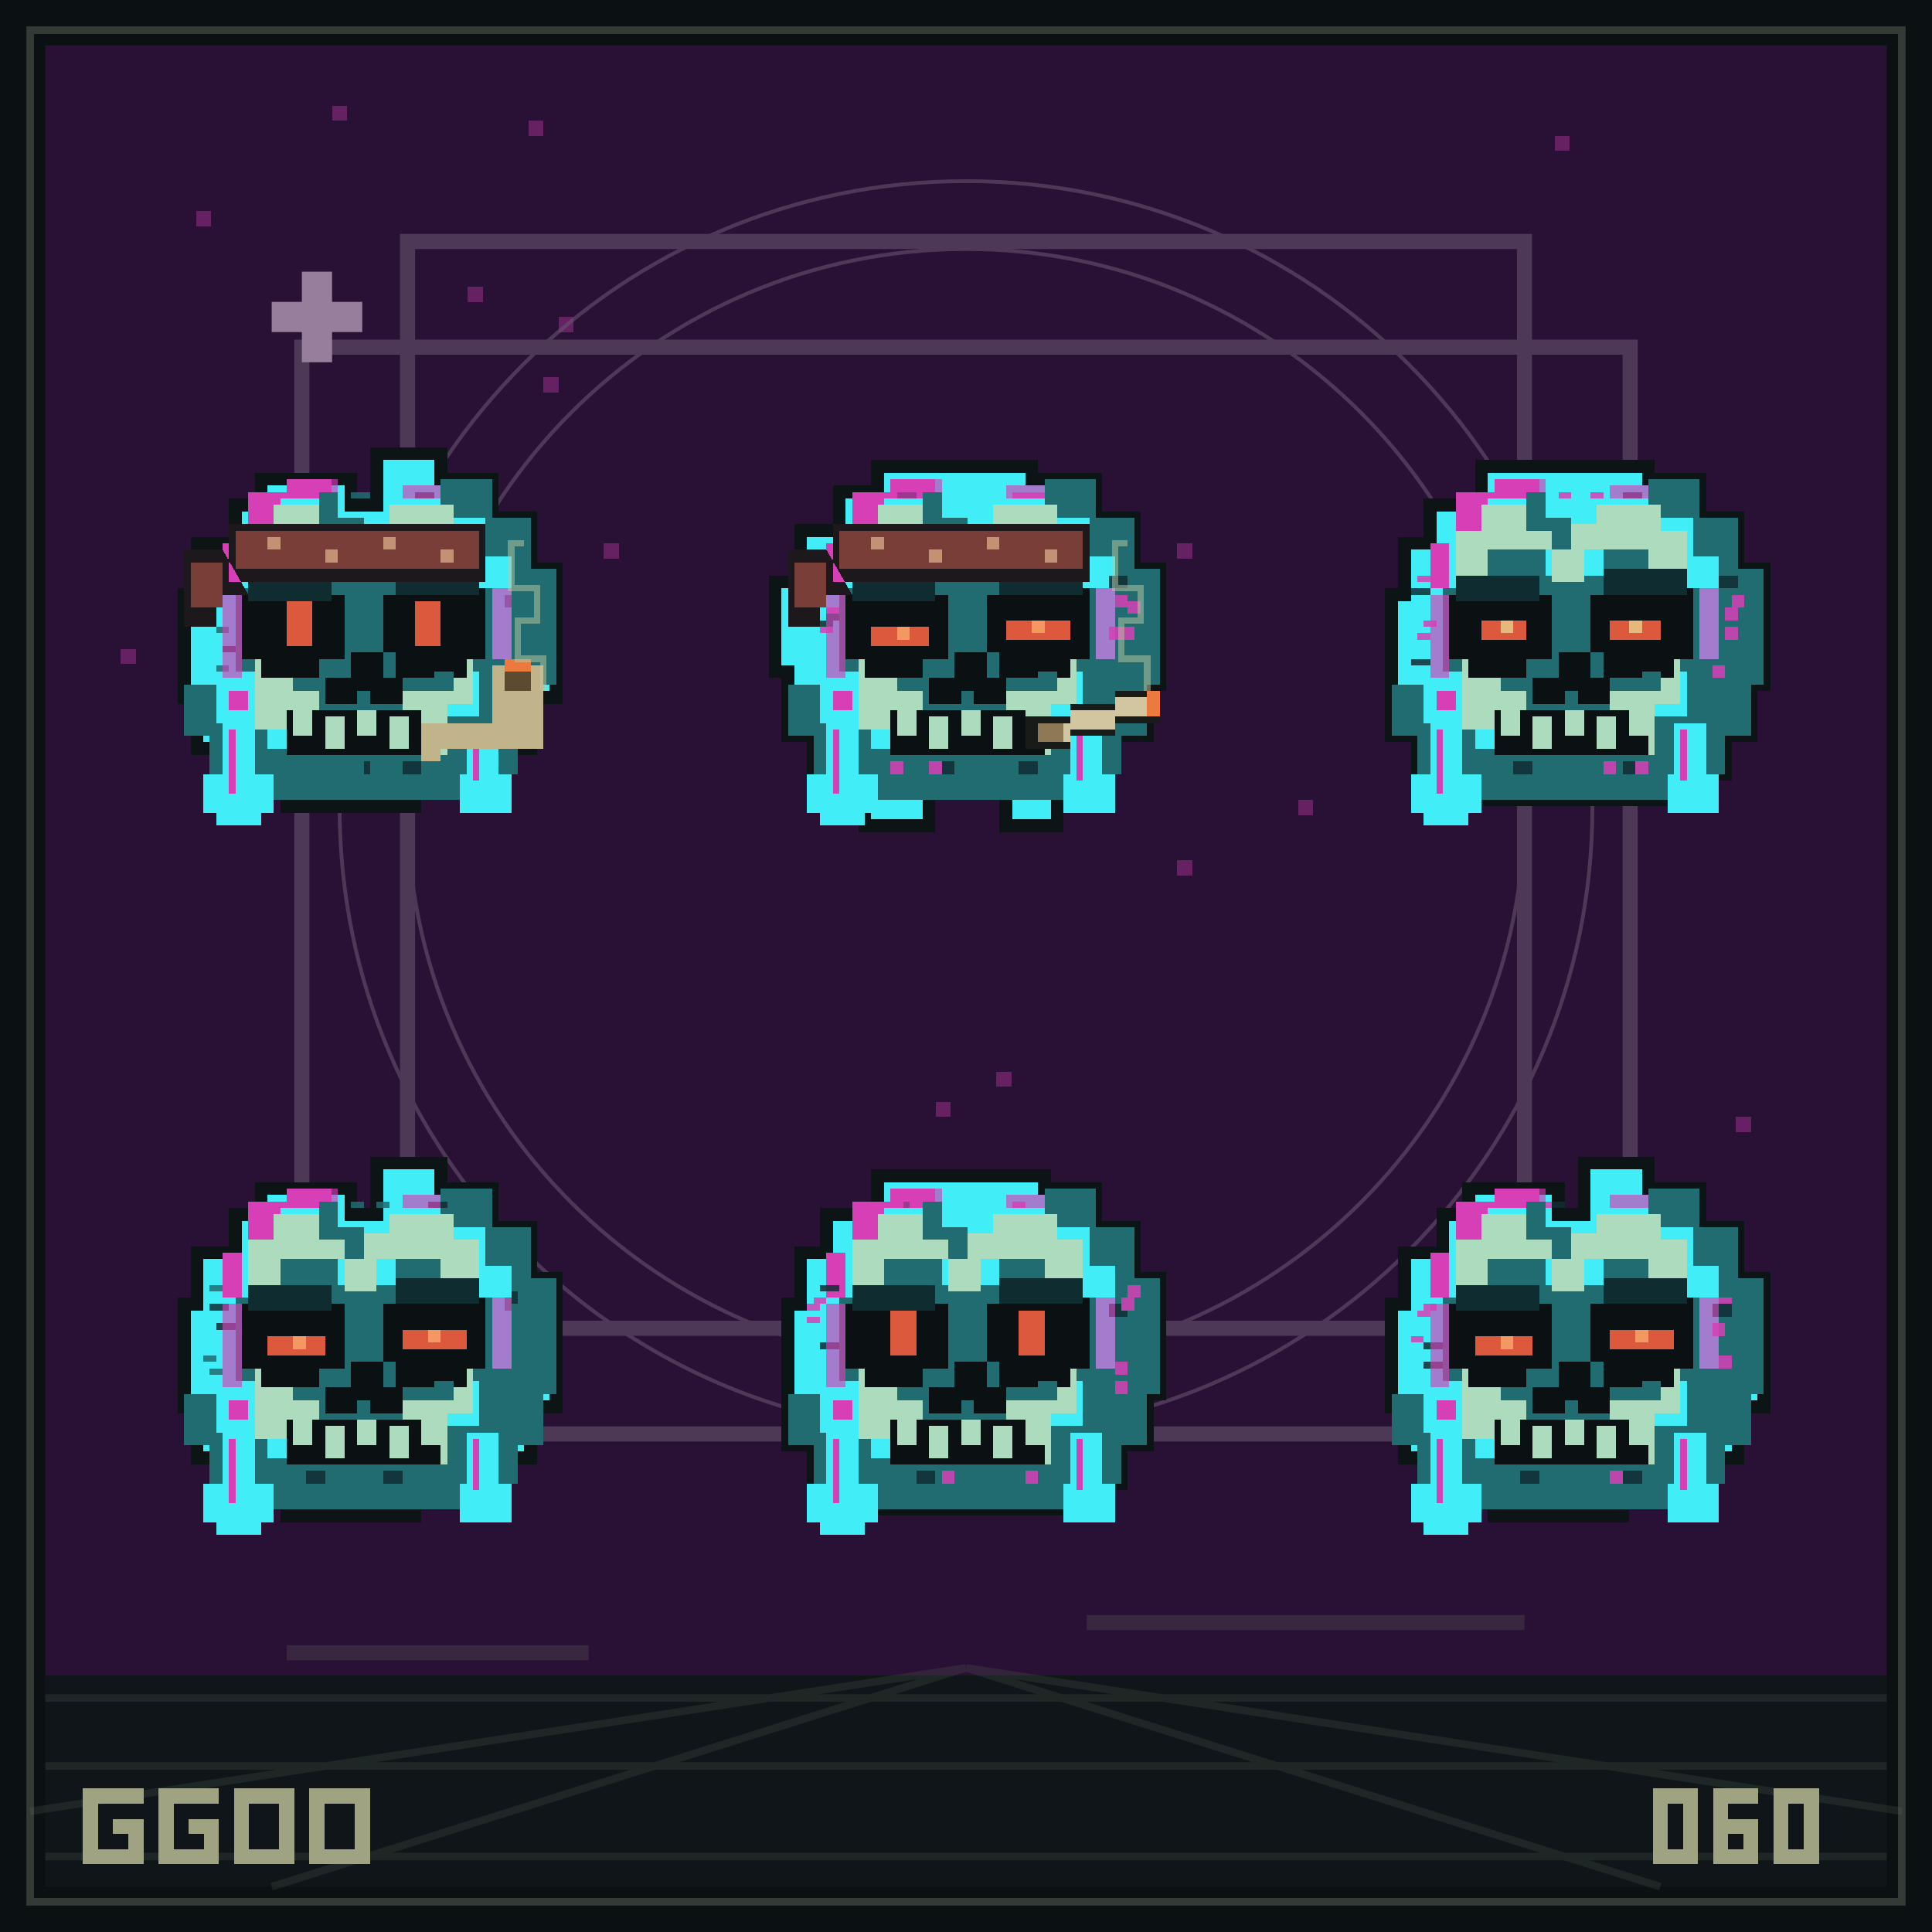
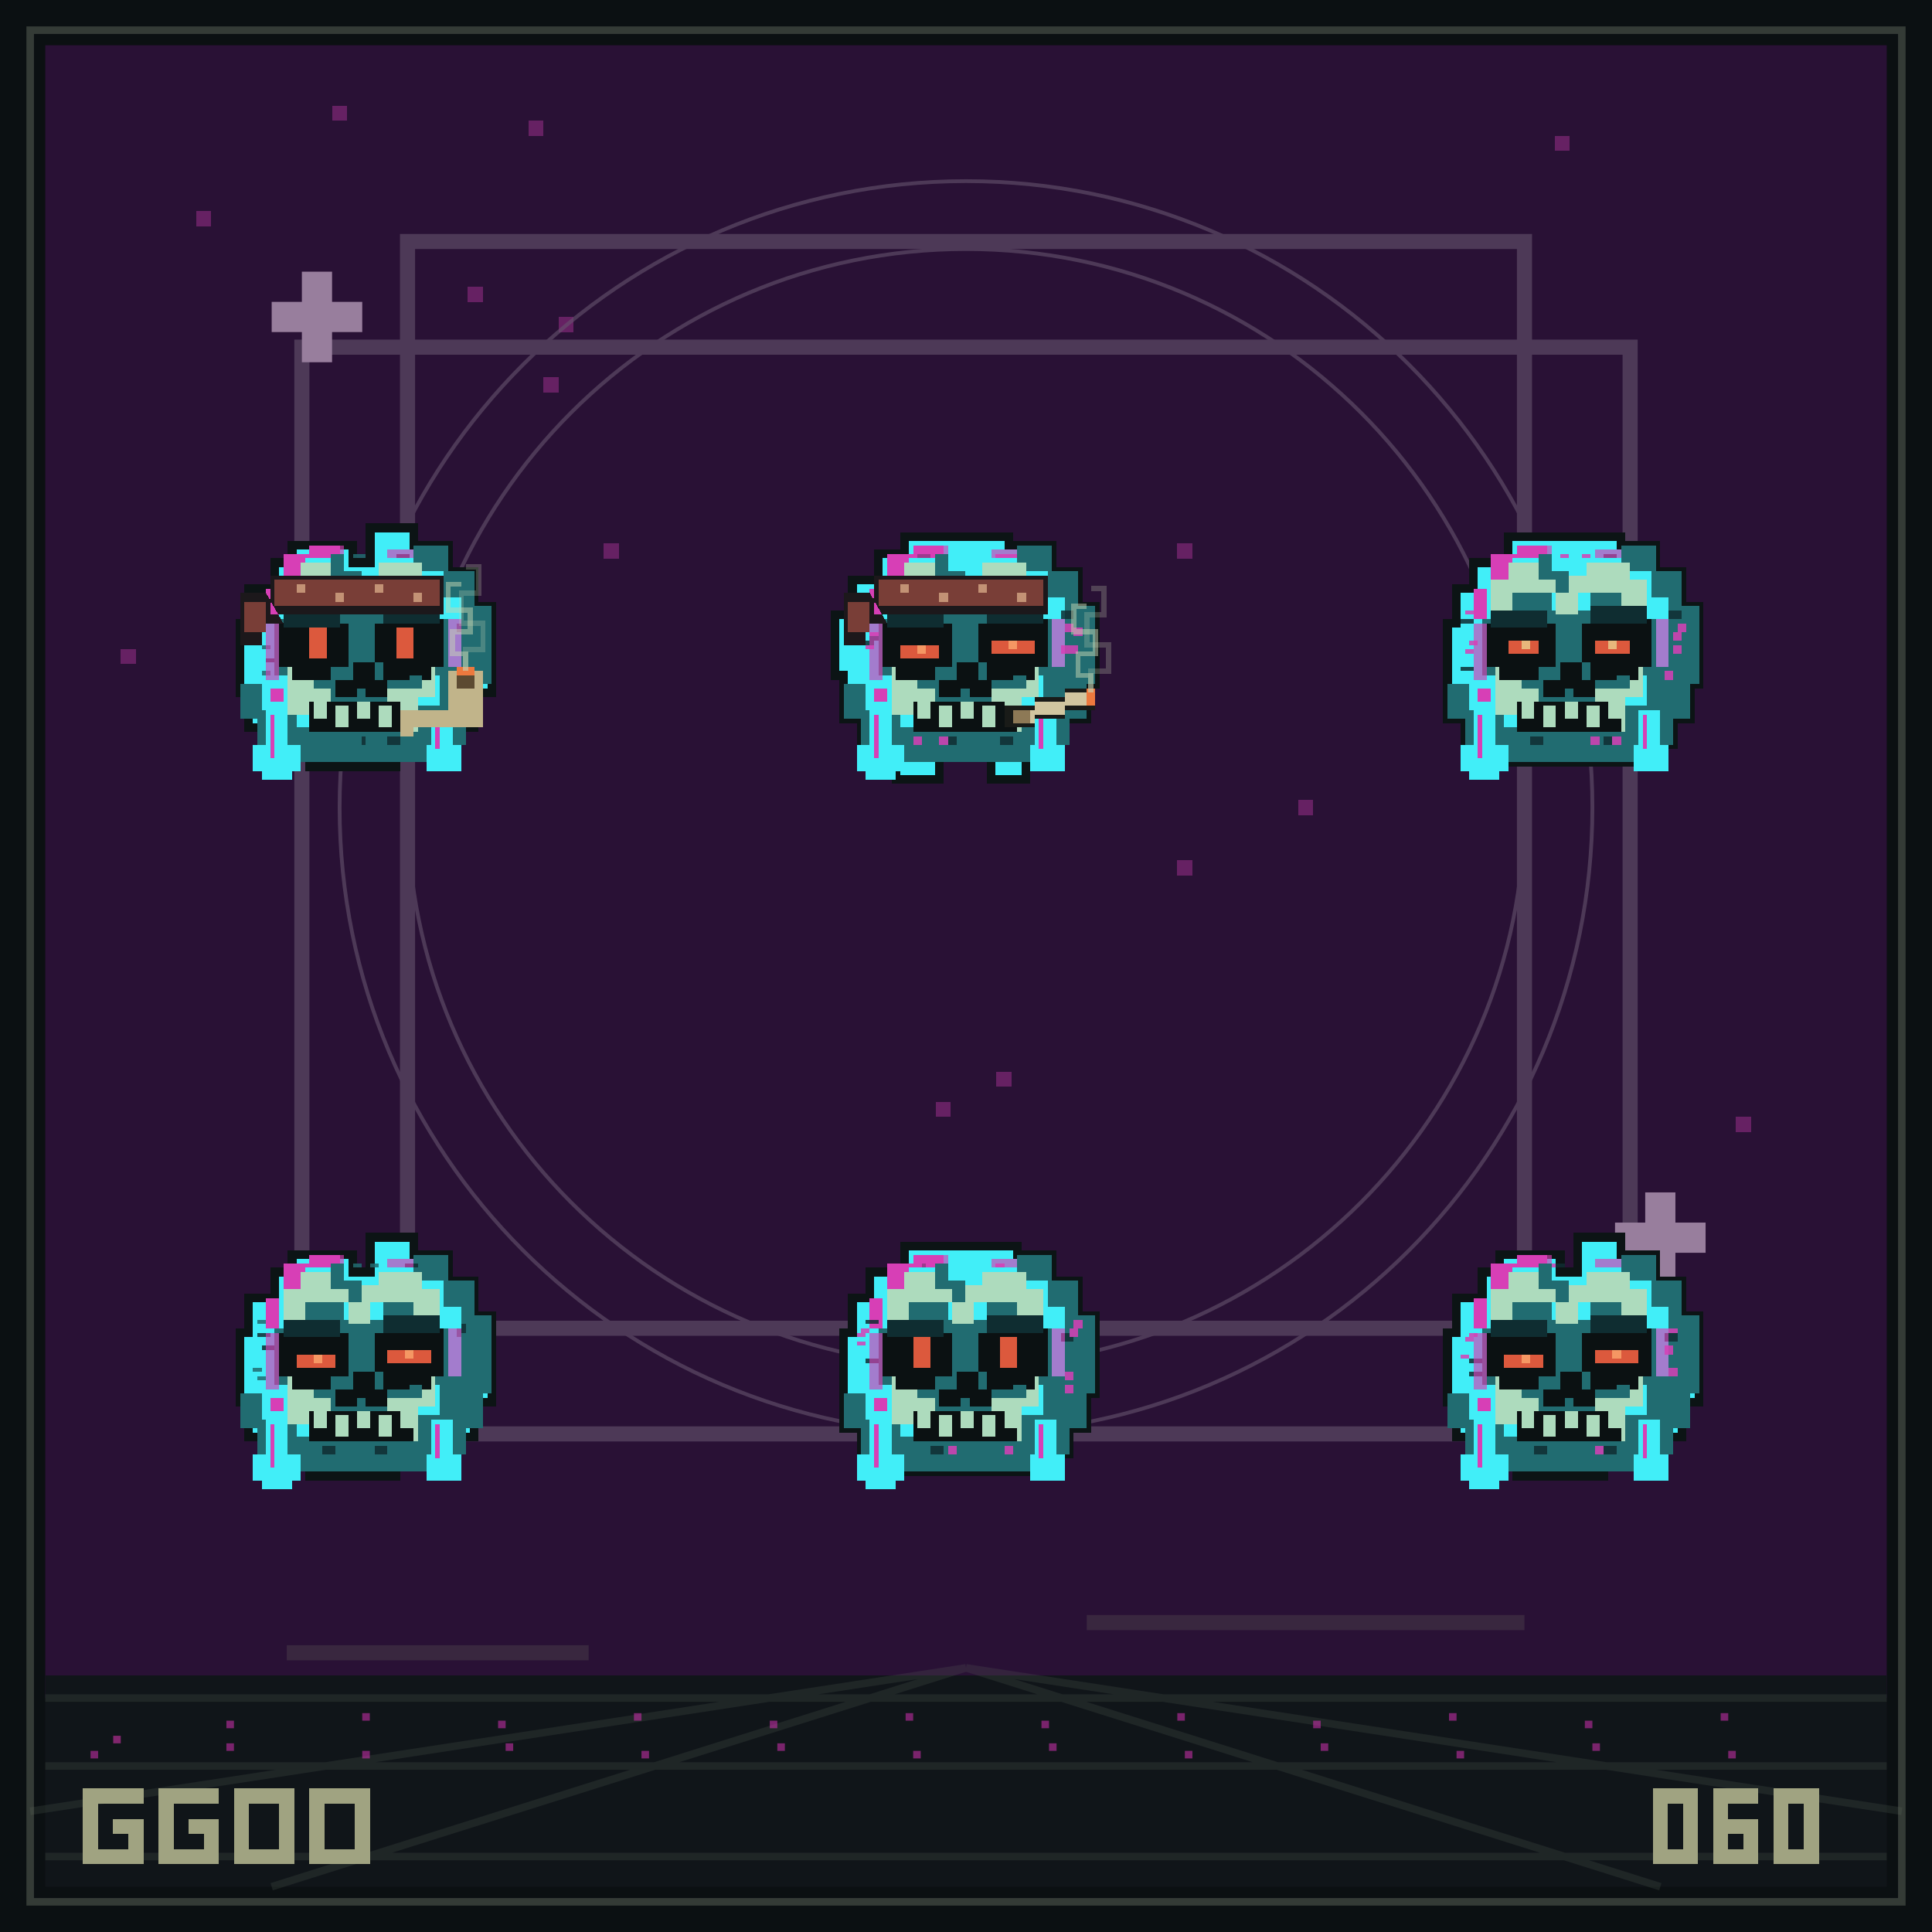
- <svg xmlns="http://www.w3.org/2000/svg" width="512" height="512" viewBox="0 0 512 512" role="img">
+ <svg xmlns="http://www.w3.org/2000/svg" width="512" height="512" viewBox="0 0 512 512" role="img" data-mint-block="52753231">
  <rect width="512" height="512" fill="#0b1012" />
  <rect x="12" y="12" width="488" height="438" fill="#291135" />
  <g shape-rendering="crispEdges" opacity=".35">
    <rect x="312" y="144" width="4" height="4" fill="#d73fb6" />
    <rect x="312" y="228" width="4" height="4" fill="#d73fb6" />
    <rect x="88" y="28" width="4" height="4" fill="#d73fb6" />
    <rect x="248" y="292" width="4" height="4" fill="#d73fb6" />
    <rect x="264" y="284" width="4" height="4" fill="#d73fb6" />
    <rect x="460" y="296" width="4" height="4" fill="#d73fb6" />
    <rect x="160" y="144" width="4" height="4" fill="#d73fb6" />
    <rect x="140" y="32" width="4" height="4" fill="#d73fb6" />
    <rect x="32" y="172" width="4" height="4" fill="#d73fb6" />
    <rect x="412" y="36" width="4" height="4" fill="#d73fb6" />
    <rect x="52" y="56" width="4" height="4" fill="#d73fb6" />
    <rect x="344" y="212" width="4" height="4" fill="#d73fb6" />
    <rect x="124" y="76" width="4" height="4" fill="#d73fb6" />
    <rect x="268" y="152" width="4" height="4" fill="#d73fb6" />
    <rect x="148" y="84" width="4" height="4" fill="#d73fb6" />
    <rect x="144" y="100" width="4" height="4" fill="#d73fb6" />
  </g>
  <g fill="none" stroke="#66546e" opacity=".6">
    <path stroke-width="4" d="M108 64h296v316H108zM80 92h352v260H80z" />
    <circle cx="256" cy="214" r="166" />
    <circle cx="256" cy="214" r="148" />
  </g>
  <path fill="#987e9d" d="M72 80h8v-8h8v8h8v8h-8v8h-8v-8h-8zm356 244h8v-8h8v8h8v8h-8v8h-8v-8h-8z" />
  <path fill="#101519" d="M12 444h488v56H12z" />
  <path stroke="#647264" stroke-width="2" opacity=".18" d="M12 450h488M12 468h488M12 492h488M256 442L72 500m184-58 184 58M256 442L8 480m248-38 248 38" />
  <path fill="#777c69" opacity=".2" d="M76 436h80v4H76zm212-8h116v4H288z" />
-   <g transform="translate(42 110) scale(1.7)" shape-rendering="crispEdges">
+   <g opacity=".55">
+     <rect x="30" y="460" width="2" height="2" fill="#df34b3" />
+     <rect x="60" y="456" width="2" height="2" fill="#d432b3" />
+     <rect x="96" y="454" width="2" height="2" fill="#d030b0" />
+     <rect x="132" y="456" width="2" height="2" fill="#d030b0" />
+     <rect x="168" y="454" width="2" height="2" fill="#d030b0" />
+     <rect x="204" y="456" width="2" height="2" fill="#d030b0" />
+     <rect x="240" y="454" width="2" height="2" fill="#d030b0" />
+     <rect x="276" y="456" width="2" height="2" fill="#d030b0" />
+     <rect x="312" y="454" width="2" height="2" fill="#d030b0" />
+     <rect x="348" y="456" width="2" height="2" fill="#d030b0" />
+     <rect x="384" y="454" width="2" height="2" fill="#d030b0" />
+     <rect x="420" y="456" width="2" height="2" fill="#d030b0" />
+     <rect x="456" y="454" width="2" height="2" fill="#d030b0" />
+     <rect x="24" y="464" width="2" height="2" fill="#d030b0" />
+     <rect x="60" y="462" width="2" height="2" fill="#d030b0" />
+     <rect x="96" y="464" width="2" height="2" fill="#d030b0" />
+     <rect x="134" y="462" width="2" height="2" fill="#d131b1" />
+     <rect x="170" y="464" width="2" height="2" fill="#d131b1" />
+     <rect x="206" y="462" width="2" height="2" fill="#d131b1" />
+     <rect x="242" y="464" width="2" height="2" fill="#d131b1" />
+     <rect x="278" y="462" width="2" height="2" fill="#d131b1" />
+     <rect x="314" y="464" width="2" height="2" fill="#d131b1" />
+     <rect x="350" y="462" width="2" height="2" fill="#d131b1" />
+     <rect x="386" y="464" width="2" height="2" fill="#d131b1" />
+     <rect x="422" y="462" width="2" height="2" fill="#d131b1" />
+     <rect x="458" y="464" width="2" height="2" fill="#d131b1" />
+   </g>
+   <g transform="translate(59 133) scale(1.15)" shape-rendering="crispEdges">
    <g transform="translate(32 32) scale(1) translate(-32 -32)">
      <g>
        <g>
          <g transform="translate(32 50)">
            <g>
              <g transform="translate(-32 -50)">
                <path d="M16 10h14v4h4V6h10v4h8v6h6v8h4v20h-4v8h-8v6H40v3H20v-3H10v-6H6v-8H4V28h2V20h6v-6h4z" fill="#41eef8" stroke="#0c1415" stroke-width="2" />
                <path fill="#216c71" d="M44 10h8v6h6v8h4v18h-2v8h-4v6h-8v4H18v-4H8v-6H4v-8h5v6h8v4h25v-5h8v-9h5V22h-4v-6h-7z" />
                <path fill="#d73fb6" d="M14 18h5v-5h8v-3h-7v2h-6zm-4 9h3v-7h-3zm1 16h3v5h-3z" />
                <g opacity=".85">
                  <rect x="8" y="25" width="3" height="1" fill="#0f2d31" />
                  <rect x="56" y="33" width="2" height="2" fill="#216c71" />
                  <rect x="30" y="12" width="2" height="1" fill="#216c71" />
                  <rect x="32" y="54" width="3" height="2" fill="#0f2d31" />
                  <rect x="9" y="39" width="2" height="1" fill="#216c71" />
                  <rect x="57" y="28" width="2" height="2" fill="#216c71" />
                  <rect x="40" y="12" width="3" height="1" fill="#0f2d31" />
                  <rect x="33" y="54" width="2" height="2" fill="#216c71" />
                  <rect x="7" y="29" width="2" height="1" fill="#216c71" />
                  <rect x="57" y="39" width="3" height="2" fill="#0f2d31" />
                  <rect x="31" y="12" width="2" height="1" fill="#216c71" />
                  <rect x="34" y="54" width="2" height="2" fill="#216c71" />
                  <rect x="10" y="36" width="3" height="1" fill="#0f2d31" />
                  <rect x="57" y="30" width="2" height="2" fill="#216c71" />
                  <rect x="26" y="12" width="2" height="1" fill="#216c71" />
                  <rect x="38" y="54" width="3" height="2" fill="#0f2d31" />
                  <rect x="9" y="33" width="2" height="1" fill="#216c71" />
                  <rect x="54" y="28" width="2" height="2" fill="#216c71" />
                </g>
                <g transform="translate(32 34)">
                  <g>
                    <g transform="translate(-32 -34)">
                      <path fill="#216c71" d="M16 20h12v5h9v-5h11v7h4v13h-8v6H20v-6h-8V27h4z" />
                      <path fill="#addbbd" d="M18 14h10v3h8v-3h10v4h4v8h-6v-5H34v5h-5v-5H19v5h-5v-8h4zM15 38h6v5h4v4h13v-4h5v-5h6v7h-4v8H20v-4h-5z" />
                      <path fill="#d73fb6" opacity=".65" d="M20 10h8v3h-8zm18 1h6v2h-6zM10 28h3v13h-3zm42-1h3v11h-3z" />
                      <path fill="#0b1112" d="M15 25h11v3h3v10h-4v3h-9v-3h-3V28h2zM38 24h10v3h3v11h-3v3H37v-4h-2V28h3zM30 37h5v4h3v4h-5v-2h-2v2h-5v-4h4zM20 46h24v7H20z" />
                      <g fill="#dc593d">
                        <path d="M20 29h4v7h-4zm20 0h4v7h-4z" />
                      </g>
                      <path fill="#0f2d31" d="M14 25h13v4H14zm23-1h13v4H37z" />
                      <g>
                        <path fill="#addbbd" d="M21 46h3v4h-3zm5 1h3v5h-3zm5-1h3v4h-3zm5 1h3v5h-3zm5-2h3v5h-3z" />
                      </g>
                      <path fill="#216c71" d="M25 12h3v4h4v5h-3v-3h-4zm18 28h3v3h-3z" />
                    </g>
                  </g>
                </g>
                <path fill="#41eef8" d="M10 46h5v10h3v6h-2v2H9v-2H7v-6h3zM48 48h5v8h2v6h-8v-6h1z" />
                <path fill="#d73fb6" d="M11 49h1v10h-1zm38 0h1v8h-1z" />
                <path fill="#c1b48a" d="M41 48h11v-9h8v13H44v2h-3z" />
                <path fill="#5c4a31" d="M54 40h4v3h-4z" />
                <g fill="#ec793e">
                  <path d="M54 38h4v2h-4z" />
                </g>
-                 <g fill="none" stroke="#bcc9a3" stroke-width="1" opacity=".5">
-                   <path d="M60 43v-5h-4v-6h3v-5h-4v-7h2" />
+                 <g transform="translate(56 39 )" fill="none" stroke="#c6d5b4" stroke-width="1.2">
+                   <path opacity=".5" d="M0 0v-4h-3v-5h4v-5h-5v-6h3" />
+                   <path opacity=".25" d="M0 0v-5h4v-6h-5v-7h4v-6h-3" />
                </g>
                <path fill="#1c181b" d="M11 17h40v9H11zM10 21H4v12h5v-5h5z" />
                <path fill="#793e37" d="M12 18h38v6H12zM5 23h5v7H5z" />
                <path fill="#c39275" d="M17 19h2v2h-2zm9 2h2v2h-2zm9-2h2v2h-2zm9 2h2v2h-2z" />
              </g>
            </g>
          </g>
        </g>
      </g>
    </g>
  </g>
-   <g transform="translate(202 110) scale(1.7)" shape-rendering="crispEdges">
+   <g transform="translate(219 133) scale(1.15)" shape-rendering="crispEdges">
    <g transform="translate(32 32) scale(1) translate(-32 -32)">
      <g>
        <g>
          <g transform="translate(32 50)">
            <g>
              <g transform="translate(-32 -50)">
                <path d="M18 8h24v2h10v6h6v8h4v18h-2v8h-6v6h-8v8h-8v-5H26v5H16v-8H8v-6H4V40H2V26h4V18h6v-6h6z" fill="#41eef8" stroke="#0c1415" stroke-width="2" />
                <path fill="#216c71" d="M44 10h8v6h6v8h4v18h-2v8h-4v6h-8v4H18v-4H8v-6H4v-8h5v6h8v4h25v-5h8v-9h5V22h-4v-6h-7z" />
                <path fill="#d73fb6" d="M14 18h5v-5h8v-3h-7v2h-6zm-4 9h3v-7h-3zm1 16h3v5h-3z" />
                <g opacity=".85">
                  <rect x="10" y="31" width="3" height="1" fill="#0f2d31" />
                  <rect x="54" y="33" width="2" height="2" fill="#d73fb6" />
                  <rect x="42" y="12" width="2" height="1" fill="#d73fb6" />
                  <rect x="27" y="54" width="3" height="2" fill="#0f2d31" />
                  <rect x="9" y="33" width="2" height="1" fill="#d73fb6" />
                  <rect x="57" y="29" width="2" height="2" fill="#d73fb6" />
                  <rect x="21" y="12" width="3" height="1" fill="#0f2d31" />
                  <rect x="20" y="54" width="2" height="2" fill="#d73fb6" />
                  <rect x="8" y="25" width="2" height="1" fill="#d73fb6" />
                  <rect x="54" y="25" width="3" height="2" fill="#0f2d31" />
                  <rect x="39" y="12" width="2" height="1" fill="#d73fb6" />
                  <rect x="26" y="54" width="2" height="2" fill="#d73fb6" />
                  <rect x="8" y="32" width="3" height="1" fill="#0f2d31" />
                  <rect x="55" y="28" width="2" height="2" fill="#d73fb6" />
                  <rect x="40" y="12" width="2" height="1" fill="#d73fb6" />
                  <rect x="40" y="54" width="3" height="2" fill="#0f2d31" />
                  <rect x="10" y="30" width="2" height="1" fill="#d73fb6" />
                  <rect x="56" y="33" width="2" height="2" fill="#d73fb6" />
                </g>
                <g transform="translate(32 34)">
                  <g>
                    <g transform="translate(-32 -34)">
                      <path fill="#216c71" d="M16 20h12v5h9v-5h11v7h4v13h-8v6H20v-6h-8V27h4z" />
                      <path fill="#addbbd" d="M18 14h10v3h8v-3h10v4h4v8h-6v-5H34v5h-5v-5H19v5h-5v-8h4zM15 38h6v5h4v4h13v-4h5v-5h6v7h-4v8H20v-4h-5z" />
                      <path fill="#d73fb6" opacity=".65" d="M20 10h8v3h-8zm18 1h6v2h-6zM10 28h3v13h-3zm42-1h3v11h-3z" />
                      <path fill="#0b1112" d="M15 25h11v3h3v10h-4v3h-9v-3h-3V28h2zM38 24h10v3h3v11h-3v3H37v-4h-2V28h3zM30 37h5v4h3v4h-5v-2h-2v2h-5v-4h4zM20 46h24v7H20z" />
                      <g fill="#dc593d">
                        <path d="M17 33h9v3h-9zm21-1h10v3H38z" />
                        <path fill="#f59763" d="M21 33h2v2h-2zm21-1h2v2h-2z" />
                      </g>
                      <path fill="#0f2d31" d="M14 25h13v4H14zm23-1h13v4H37z" />
                      <g>
                        <path fill="#addbbd" d="M21 46h3v4h-3zm5 1h3v5h-3zm5-1h3v4h-3zm5 1h3v5h-3zm5-2h3v5h-3z" />
                      </g>
                      <path fill="#216c71" d="M25 12h3v4h4v5h-3v-3h-4zm18 28h3v3h-3z" />
                    </g>
                  </g>
                </g>
                <path fill="#41eef8" d="M10 46h5v10h3v6h-2v2H9v-2H7v-6h3zM48 48h5v8h2v6h-8v-6h1z" />
                <path fill="#d73fb6" d="M11 49h1v10h-1zm38 0h1v8h-1z" />
                <path fill="#191b18" d="M41 47h7v-2h7v-2h7v5h-7v2h-7v2h-7z" />
                <path fill="#d1c6a0" d="M43 48h5v-2h7v-2h5v3h-5v2h-7v2h-5z" />
                <path fill="#8d7956" d="M43 48h4v3h-4z" />
                <g fill="#ec793e">
                  <path d="M60 43h2v4h-2z" />
                </g>
-                 <g fill="none" stroke="#bcc9a3" stroke-width="1" opacity=".5">
-                   <path d="M60 43v-5h-4v-6h3v-5h-4v-7h2" />
+                 <g transform="translate(61 44 )" fill="none" stroke="#c6d5b4" stroke-width="1.2">
+                   <path opacity=".5" d="M0 0v-4h-3v-5h4v-5h-5v-6h3" />
+                   <path opacity=".25" d="M0 0v-5h4v-6h-5v-7h4v-6h-3" />
                </g>
                <path fill="#1c181b" d="M11 17h40v9H11zM10 21H4v12h5v-5h5z" />
                <path fill="#793e37" d="M12 18h38v6H12zM5 23h5v7H5z" />
                <path fill="#c39275" d="M17 19h2v2h-2zm9 2h2v2h-2zm9-2h2v2h-2zm9 2h2v2h-2z" />
              </g>
            </g>
          </g>
        </g>
      </g>
    </g>
  </g>
-   <g transform="translate(362 110) scale(1.7)" shape-rendering="crispEdges">
+   <g transform="translate(379 133) scale(1.15)" shape-rendering="crispEdges">
    <g transform="translate(32 32) scale(1) translate(-32 -32)">
      <g>
        <g>
          <g transform="translate(32 50)">
            <g>
              <g transform="translate(-32 -50)">
                <path d="M18 8h26v2h8v6h6v8h4v18h-2v8h-4v6h-8v4H18v-4H8v-6H4V28h2V20h4v-6h8z" fill="#41eef8" stroke="#0c1415" stroke-width="2" />
                <path fill="#216c71" d="M44 10h8v6h6v8h4v18h-2v8h-4v6h-8v4H18v-4H8v-6H4v-8h5v6h8v4h25v-5h8v-9h5V22h-4v-6h-7z" />
                <path fill="#d73fb6" d="M14 18h5v-5h8v-3h-7v2h-6zm-4 9h3v-7h-3zm1 16h3v5h-3z" />
                <g opacity=".85">
                  <rect x="7" y="38" width="3" height="1" fill="#0f2d31" />
                  <rect x="56" y="33" width="2" height="2" fill="#d73fb6" />
                  <rect x="23" y="12" width="2" height="1" fill="#d73fb6" />
                  <rect x="40" y="54" width="3" height="2" fill="#0f2d31" />
                  <rect x="8" y="25" width="2" height="1" fill="#d73fb6" />
                  <rect x="54" y="39" width="2" height="2" fill="#d73fb6" />
                  <rect x="40" y="12" width="3" height="1" fill="#0f2d31" />
                  <rect x="42" y="54" width="2" height="2" fill="#d73fb6" />
                  <rect x="9" y="32" width="2" height="1" fill="#d73fb6" />
                  <rect x="55" y="25" width="3" height="2" fill="#0f2d31" />
                  <rect x="30" y="12" width="2" height="1" fill="#d73fb6" />
                  <rect x="37" y="54" width="2" height="2" fill="#d73fb6" />
                  <rect x="7" y="27" width="3" height="1" fill="#0f2d31" />
                  <rect x="56" y="30" width="2" height="2" fill="#d73fb6" />
                  <rect x="35" y="12" width="2" height="1" fill="#d73fb6" />
                  <rect x="23" y="54" width="3" height="2" fill="#0f2d31" />
                  <rect x="8" y="34" width="2" height="1" fill="#d73fb6" />
                  <rect x="57" y="28" width="2" height="2" fill="#d73fb6" />
                </g>
                <g transform="translate(32 34)">
                  <g>
                    <g transform="translate(-32 -34)">
                      <path fill="#216c71" d="M16 20h12v5h9v-5h11v7h4v13h-8v6H20v-6h-8V27h4z" />
                      <path fill="#addbbd" d="M18 14h10v3h8v-3h10v4h4v8h-6v-5H34v5h-5v-5H19v5h-5v-8h4zM15 38h6v5h4v4h13v-4h5v-5h6v7h-4v8H20v-4h-5z" />
                      <path fill="#d73fb6" opacity=".65" d="M20 10h8v3h-8zm18 1h6v2h-6zM10 28h3v13h-3zm42-1h3v11h-3z" />
                      <path fill="#0b1112" d="M15 25h11v3h3v10h-4v3h-9v-3h-3V28h2zM38 24h10v3h3v11h-3v3H37v-4h-2V28h3zM30 37h5v4h3v4h-5v-2h-2v2h-5v-4h4zM20 46h24v7H20z" />
                      <g fill="#dc593d">
                        <path d="M18 32h7v3h-7zm20 0h8v3h-8z" />
                        <path fill="#e7b77c" d="M21 32h2v2h-2zm20 0h2v2h-2z" />
                      </g>
                      <path fill="#0f2d31" d="M14 25h13v4H14zm23-1h13v4H37z" />
                      <g>
                        <path fill="#addbbd" d="M21 46h3v4h-3zm5 1h3v5h-3zm5-1h3v4h-3zm5 1h3v5h-3zm5-2h3v5h-3z" />
                      </g>
                      <path fill="#216c71" d="M25 12h3v4h4v5h-3v-3h-4zm18 28h3v3h-3z" />
                    </g>
                  </g>
                </g>
                <path fill="#41eef8" d="M10 46h5v10h3v6h-2v2H9v-2H7v-6h3zM48 48h5v8h2v6h-8v-6h1z" />
                <path fill="#d73fb6" d="M11 49h1v10h-1zm38 0h1v8h-1z" />
              </g>
            </g>
          </g>
        </g>
      </g>
    </g>
  </g>
-   <g transform="translate(42 298) scale(1.7)" shape-rendering="crispEdges">
+   <g transform="translate(59 321) scale(1.15)" shape-rendering="crispEdges">
    <g transform="translate(32 32) scale(1) translate(-32 -32)">
      <g>
        <g>
          <g transform="translate(32 50)">
            <g>
              <g transform="translate(-32 -50)">
                <path d="M16 10h14v4h4V6h10v4h8v6h6v8h4v20h-4v8h-8v6H40v3H20v-3H10v-6H6v-8H4V28h2V20h6v-6h4z" fill="#41eef8" stroke="#0c1415" stroke-width="2" />
                <path fill="#216c71" d="M44 10h8v6h6v8h4v18h-2v8h-4v6h-8v4H18v-4H8v-6H4v-8h5v6h8v4h25v-5h8v-9h5V22h-4v-6h-7z" />
                <path fill="#d73fb6" d="M14 18h5v-5h8v-3h-7v2h-6zm-4 9h3v-7h-3zm1 16h3v5h-3z" />
                <g opacity=".85">
                  <rect x="8" y="28" width="3" height="1" fill="#0f2d31" />
                  <rect x="55" y="28" width="2" height="2" fill="#216c71" />
                  <rect x="25" y="12" width="2" height="1" fill="#216c71" />
                  <rect x="23" y="54" width="3" height="2" fill="#0f2d31" />
                  <rect x="8" y="38" width="2" height="1" fill="#216c71" />
                  <rect x="54" y="27" width="2" height="2" fill="#216c71" />
                  <rect x="42" y="12" width="3" height="1" fill="#0f2d31" />
                  <rect x="41" y="54" width="2" height="2" fill="#216c71" />
                  <rect x="8" y="25" width="2" height="1" fill="#216c71" />
                  <rect x="55" y="26" width="3" height="2" fill="#0f2d31" />
                  <rect x="34" y="12" width="2" height="1" fill="#216c71" />
                  <rect x="30" y="54" width="2" height="2" fill="#216c71" />
                  <rect x="9" y="31" width="3" height="1" fill="#0f2d31" />
                  <rect x="56" y="38" width="2" height="2" fill="#216c71" />
                  <rect x="30" y="12" width="2" height="1" fill="#216c71" />
                  <rect x="35" y="54" width="3" height="2" fill="#0f2d31" />
                  <rect x="7" y="36" width="2" height="1" fill="#216c71" />
                  <rect x="56" y="26" width="2" height="2" fill="#216c71" />
                </g>
                <g transform="translate(32 34)">
                  <g>
                    <g transform="translate(-32 -34)">
                      <path fill="#216c71" d="M16 20h12v5h9v-5h11v7h4v13h-8v6H20v-6h-8V27h4z" />
                      <path fill="#addbbd" d="M18 14h10v3h8v-3h10v4h4v8h-6v-5H34v5h-5v-5H19v5h-5v-8h4zM15 38h6v5h4v4h13v-4h5v-5h6v7h-4v8H20v-4h-5z" />
                      <path fill="#d73fb6" opacity=".65" d="M20 10h8v3h-8zm18 1h6v2h-6zM10 28h3v13h-3zm42-1h3v11h-3z" />
                      <path fill="#0b1112" d="M15 25h11v3h3v10h-4v3h-9v-3h-3V28h2zM38 24h10v3h3v11h-3v3H37v-4h-2V28h3zM30 37h5v4h3v4h-5v-2h-2v2h-5v-4h4zM20 46h24v7H20z" />
                      <g fill="#dc593d">
                        <path d="M17 33h9v3h-9zm21-1h10v3H38z" />
                        <path fill="#f59763" d="M21 33h2v2h-2zm21-1h2v2h-2z" />
                      </g>
                      <path fill="#0f2d31" d="M14 25h13v4H14zm23-1h13v4H37z" />
                      <g>
                        <path fill="#addbbd" d="M21 46h3v4h-3zm5 1h3v5h-3zm5-1h3v4h-3zm5 1h3v5h-3zm5-2h3v5h-3z" />
                      </g>
                      <path fill="#216c71" d="M25 12h3v4h4v5h-3v-3h-4zm18 28h3v3h-3z" />
                    </g>
                  </g>
                </g>
                <path fill="#41eef8" d="M10 46h5v10h3v6h-2v2H9v-2H7v-6h3zM48 48h5v8h2v6h-8v-6h1z" />
                <path fill="#d73fb6" d="M11 49h1v10h-1zm38 0h1v8h-1z" />
              </g>
            </g>
          </g>
        </g>
      </g>
    </g>
  </g>
-   <g transform="translate(202 298) scale(1.7)" shape-rendering="crispEdges">
+   <g transform="translate(219 321) scale(1.15)" shape-rendering="crispEdges">
    <g transform="translate(32 32) scale(1) translate(-32 -32)">
      <g>
        <g>
          <g transform="translate(32 50)">
            <g>
              <g transform="translate(-32 -50)">
                <path d="M18 8h26v2h8v6h6v8h4v18h-2v8h-4v6h-8v4H18v-4H8v-6H4V28h2V20h4v-6h8z" fill="#41eef8" stroke="#0c1415" stroke-width="2" />
                <path fill="#216c71" d="M44 10h8v6h6v8h4v18h-2v8h-4v6h-8v4H18v-4H8v-6H4v-8h5v6h8v4h25v-5h8v-9h5V22h-4v-6h-7z" />
                <path fill="#d73fb6" d="M14 18h5v-5h8v-3h-7v2h-6zm-4 9h3v-7h-3zm1 16h3v5h-3z" />
                <g opacity=".85">
                  <rect x="9" y="34" width="3" height="1" fill="#0f2d31" />
                  <rect x="55" y="37" width="2" height="2" fill="#d73fb6" />
                  <rect x="23" y="12" width="2" height="1" fill="#d73fb6" />
                  <rect x="24" y="54" width="3" height="2" fill="#0f2d31" />
                  <rect x="7" y="30" width="2" height="1" fill="#d73fb6" />
                  <rect x="57" y="25" width="2" height="2" fill="#d73fb6" />
                  <rect x="20" y="12" width="3" height="1" fill="#0f2d31" />
                  <rect x="41" y="54" width="2" height="2" fill="#d73fb6" />
                  <rect x="7" y="28" width="2" height="1" fill="#d73fb6" />
                  <rect x="54" y="28" width="3" height="2" fill="#0f2d31" />
                  <rect x="39" y="12" width="2" height="1" fill="#d73fb6" />
                  <rect x="28" y="54" width="2" height="2" fill="#d73fb6" />
                  <rect x="9" y="25" width="3" height="1" fill="#0f2d31" />
                  <rect x="56" y="27" width="2" height="2" fill="#d73fb6" />
                  <rect x="20" y="12" width="2" height="1" fill="#d73fb6" />
                  <rect x="24" y="54" width="3" height="2" fill="#0f2d31" />
                  <rect x="8" y="27" width="2" height="1" fill="#d73fb6" />
                  <rect x="55" y="40" width="2" height="2" fill="#d73fb6" />
                </g>
                <g transform="translate(32 34)">
                  <g>
                    <g transform="translate(-32 -34)">
                      <path fill="#216c71" d="M16 20h12v5h9v-5h11v7h4v13h-8v6H20v-6h-8V27h4z" />
                      <path fill="#addbbd" d="M18 14h10v3h8v-3h10v4h4v8h-6v-5H34v5h-5v-5H19v5h-5v-8h4zM15 38h6v5h4v4h13v-4h5v-5h6v7h-4v8H20v-4h-5z" />
                      <path fill="#d73fb6" opacity=".65" d="M20 10h8v3h-8zm18 1h6v2h-6zM10 28h3v13h-3zm42-1h3v11h-3z" />
                      <path fill="#0b1112" d="M15 25h11v3h3v10h-4v3h-9v-3h-3V28h2zM38 24h10v3h3v11h-3v3H37v-4h-2V28h3zM30 37h5v4h3v4h-5v-2h-2v2h-5v-4h4zM20 46h24v7H20z" />
                      <g fill="#dc593d">
                        <path d="M20 29h4v7h-4zm20 0h4v7h-4z" />
                      </g>
                      <path fill="#0f2d31" d="M14 25h13v4H14zm23-1h13v4H37z" />
                      <g>
                        <path fill="#addbbd" d="M21 46h3v4h-3zm5 1h3v5h-3zm5-1h3v4h-3zm5 1h3v5h-3zm5-2h3v5h-3z" />
                      </g>
                      <path fill="#216c71" d="M25 12h3v4h4v5h-3v-3h-4zm18 28h3v3h-3z" />
                    </g>
                  </g>
                </g>
                <path fill="#41eef8" d="M10 46h5v10h3v6h-2v2H9v-2H7v-6h3zM48 48h5v8h2v6h-8v-6h1z" />
                <path fill="#d73fb6" d="M11 49h1v10h-1zm38 0h1v8h-1z" />
              </g>
            </g>
          </g>
        </g>
      </g>
    </g>
  </g>
-   <g transform="translate(362 298) scale(1.7)" shape-rendering="crispEdges">
+   <g transform="translate(379 321) scale(1.15)" shape-rendering="crispEdges">
    <g transform="translate(32 32) scale(1) translate(-32 -32)">
      <g>
        <g>
          <g transform="translate(32 50)">
            <g>
              <g transform="translate(-32 -50)">
                <path d="M16 10h14v4h4V6h10v4h8v6h6v8h4v20h-4v8h-8v6H40v3H20v-3H10v-6H6v-8H4V28h2V20h6v-6h4z" fill="#41eef8" stroke="#0c1415" stroke-width="2" />
                <path fill="#216c71" d="M44 10h8v6h6v8h4v18h-2v8h-4v6h-8v4H18v-4H8v-6H4v-8h5v6h8v4h25v-5h8v-9h5V22h-4v-6h-7z" />
                <path fill="#d73fb6" d="M14 18h5v-5h8v-3h-7v2h-6zm-4 9h3v-7h-3zm1 16h3v5h-3z" />
                <g opacity=".85">
                  <rect x="9" y="34" width="3" height="1" fill="#0f2d31" />
                  <rect x="55" y="36" width="2" height="2" fill="#d73fb6" />
                  <rect x="28" y="12" width="2" height="1" fill="#d73fb6" />
                  <rect x="24" y="54" width="3" height="2" fill="#0f2d31" />
                  <rect x="9" y="28" width="2" height="1" fill="#d73fb6" />
                  <rect x="55" y="27" width="2" height="2" fill="#d73fb6" />
                  <rect x="28" y="12" width="3" height="1" fill="#0f2d31" />
                  <rect x="40" y="54" width="2" height="2" fill="#d73fb6" />
                  <rect x="7" y="33" width="2" height="1" fill="#d73fb6" />
                  <rect x="54" y="28" width="3" height="2" fill="#0f2d31" />
                  <rect x="21" y="12" width="2" height="1" fill="#d73fb6" />
                  <rect x="38" y="54" width="2" height="2" fill="#d73fb6" />
                  <rect x="9" y="37" width="3" height="1" fill="#0f2d31" />
                  <rect x="54" y="31" width="2" height="2" fill="#d73fb6" />
                  <rect x="27" y="12" width="2" height="1" fill="#d73fb6" />
                  <rect x="40" y="54" width="3" height="2" fill="#0f2d31" />
                  <rect x="8" y="29" width="2" height="1" fill="#d73fb6" />
                  <rect x="55" y="36" width="2" height="2" fill="#d73fb6" />
                </g>
                <g transform="translate(32 34)">
                  <g>
                    <g transform="translate(-32 -34)">
                      <path fill="#216c71" d="M16 20h12v5h9v-5h11v7h4v13h-8v6H20v-6h-8V27h4z" />
                      <path fill="#addbbd" d="M18 14h10v3h8v-3h10v4h4v8h-6v-5H34v5h-5v-5H19v5h-5v-8h4zM15 38h6v5h4v4h13v-4h5v-5h6v7h-4v8H20v-4h-5z" />
                      <path fill="#d73fb6" opacity=".65" d="M20 10h8v3h-8zm18 1h6v2h-6zM10 28h3v13h-3zm42-1h3v11h-3z" />
                      <path fill="#0b1112" d="M15 25h11v3h3v10h-4v3h-9v-3h-3V28h2zM38 24h10v3h3v11h-3v3H37v-4h-2V28h3zM30 37h5v4h3v4h-5v-2h-2v2h-5v-4h4zM20 46h24v7H20z" />
                      <g fill="#dc593d">
                        <path d="M17 33h9v3h-9zm21-1h10v3H38z" />
                        <path fill="#f59763" d="M21 33h2v2h-2zm21-1h2v2h-2z" />
                      </g>
                      <path fill="#0f2d31" d="M14 25h13v4H14zm23-1h13v4H37z" />
                      <g>
                        <path fill="#addbbd" d="M21 46h3v4h-3zm5 1h3v5h-3zm5-1h3v4h-3zm5 1h3v5h-3zm5-2h3v5h-3z" />
                      </g>
                      <path fill="#216c71" d="M25 12h3v4h4v5h-3v-3h-4zm18 28h3v3h-3z" />
                    </g>
                  </g>
                </g>
                <path fill="#41eef8" d="M10 46h5v10h3v6h-2v2H9v-2H7v-6h3zM48 48h5v8h2v6h-8v-6h1z" />
                <path fill="#d73fb6" d="M11 49h1v10h-1zm38 0h1v8h-1z" />
              </g>
            </g>
          </g>
        </g>
      </g>
    </g>
  </g>
  <g fill="#a0a381" shape-rendering="crispEdges">
    <path d="M22 474h16v4H26v12h8v-4h-4v-4h8v12H22zM42 474h16v4H46v12h8v-4h-4v-4h8v12H42zM62 474h16v20H62zm4 4v12h8v-12zM82 474h16v20H82zm4 4v12h8v-12z" fill-rule="evenodd" />
    <path transform="translate(438 474)" d="M0 0h12v20H0zm4 4v12h4V4z" fill-rule="evenodd" />
    <path transform="translate(454 474)" d="M0 0h12v4H4v4h8v12H0zm4 12v4h4v-4z" fill-rule="evenodd" />
    <path transform="translate(470 474)" d="M0 0h12v20H0zm4 4v12h4V4z" fill-rule="evenodd" />
  </g>
  <path d="M8 8h496v496H8z" stroke="#687062" stroke-opacity=".45" stroke-width="2" fill="none" />
</svg>
